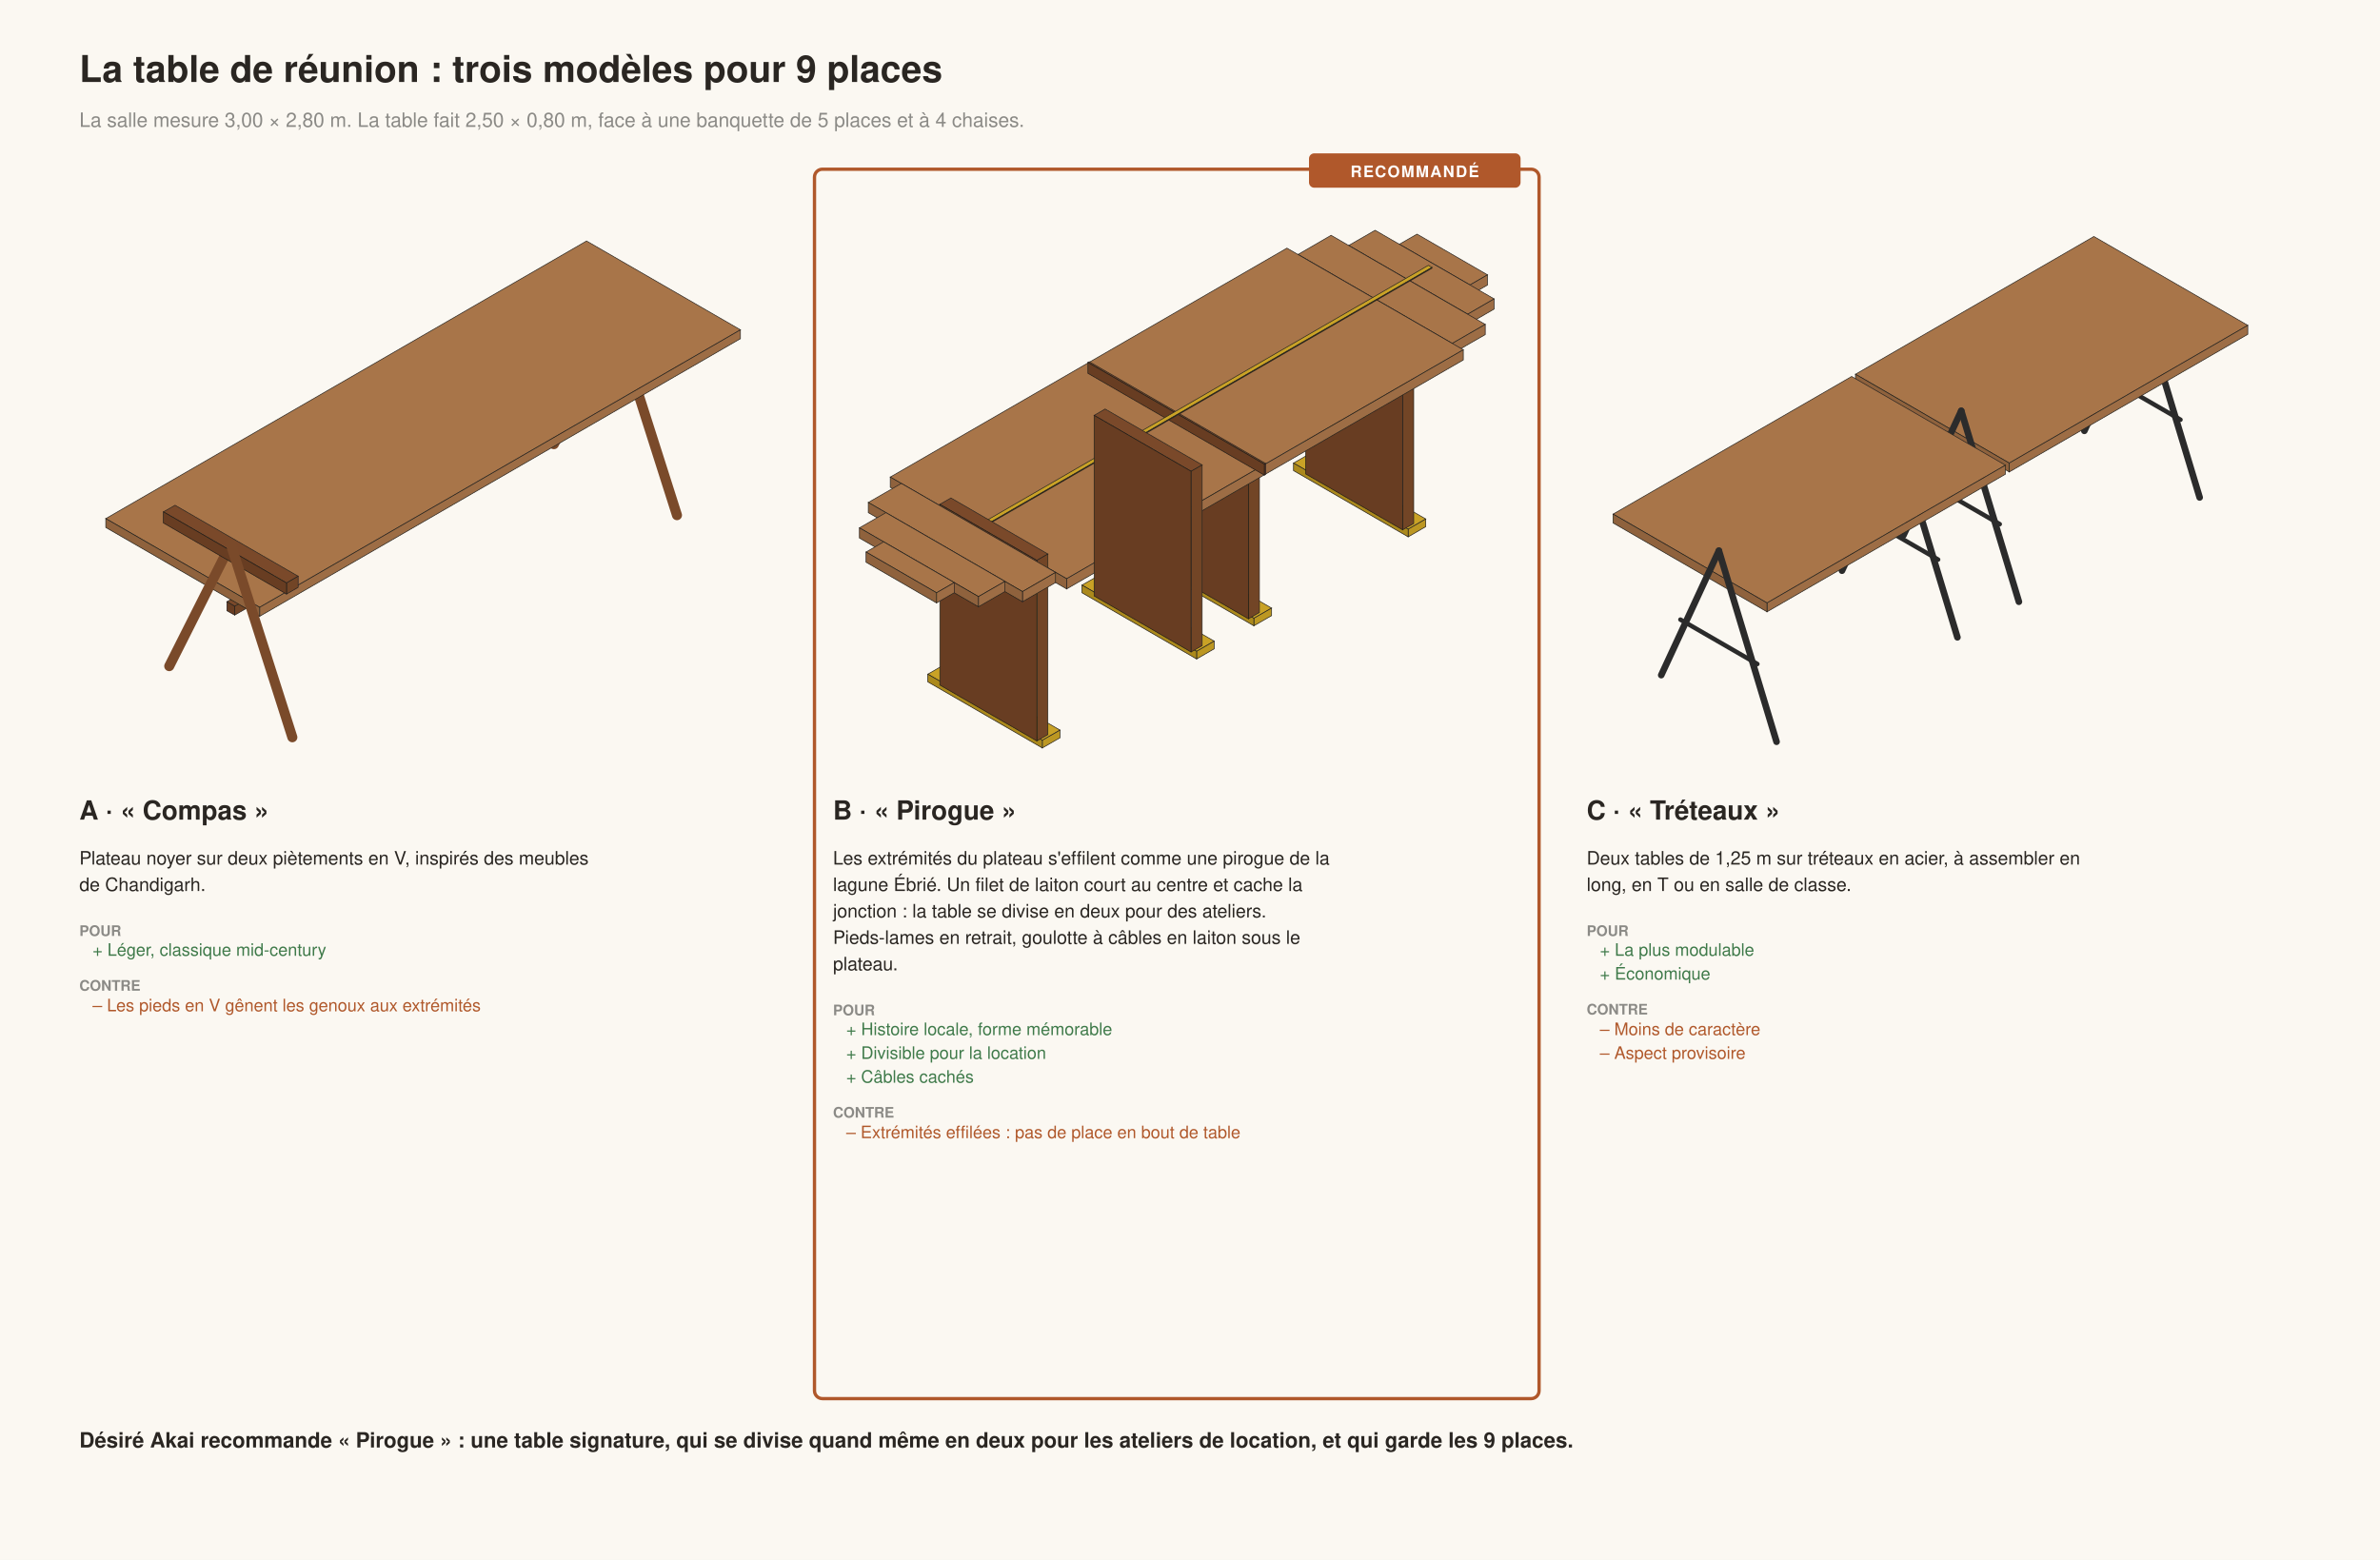
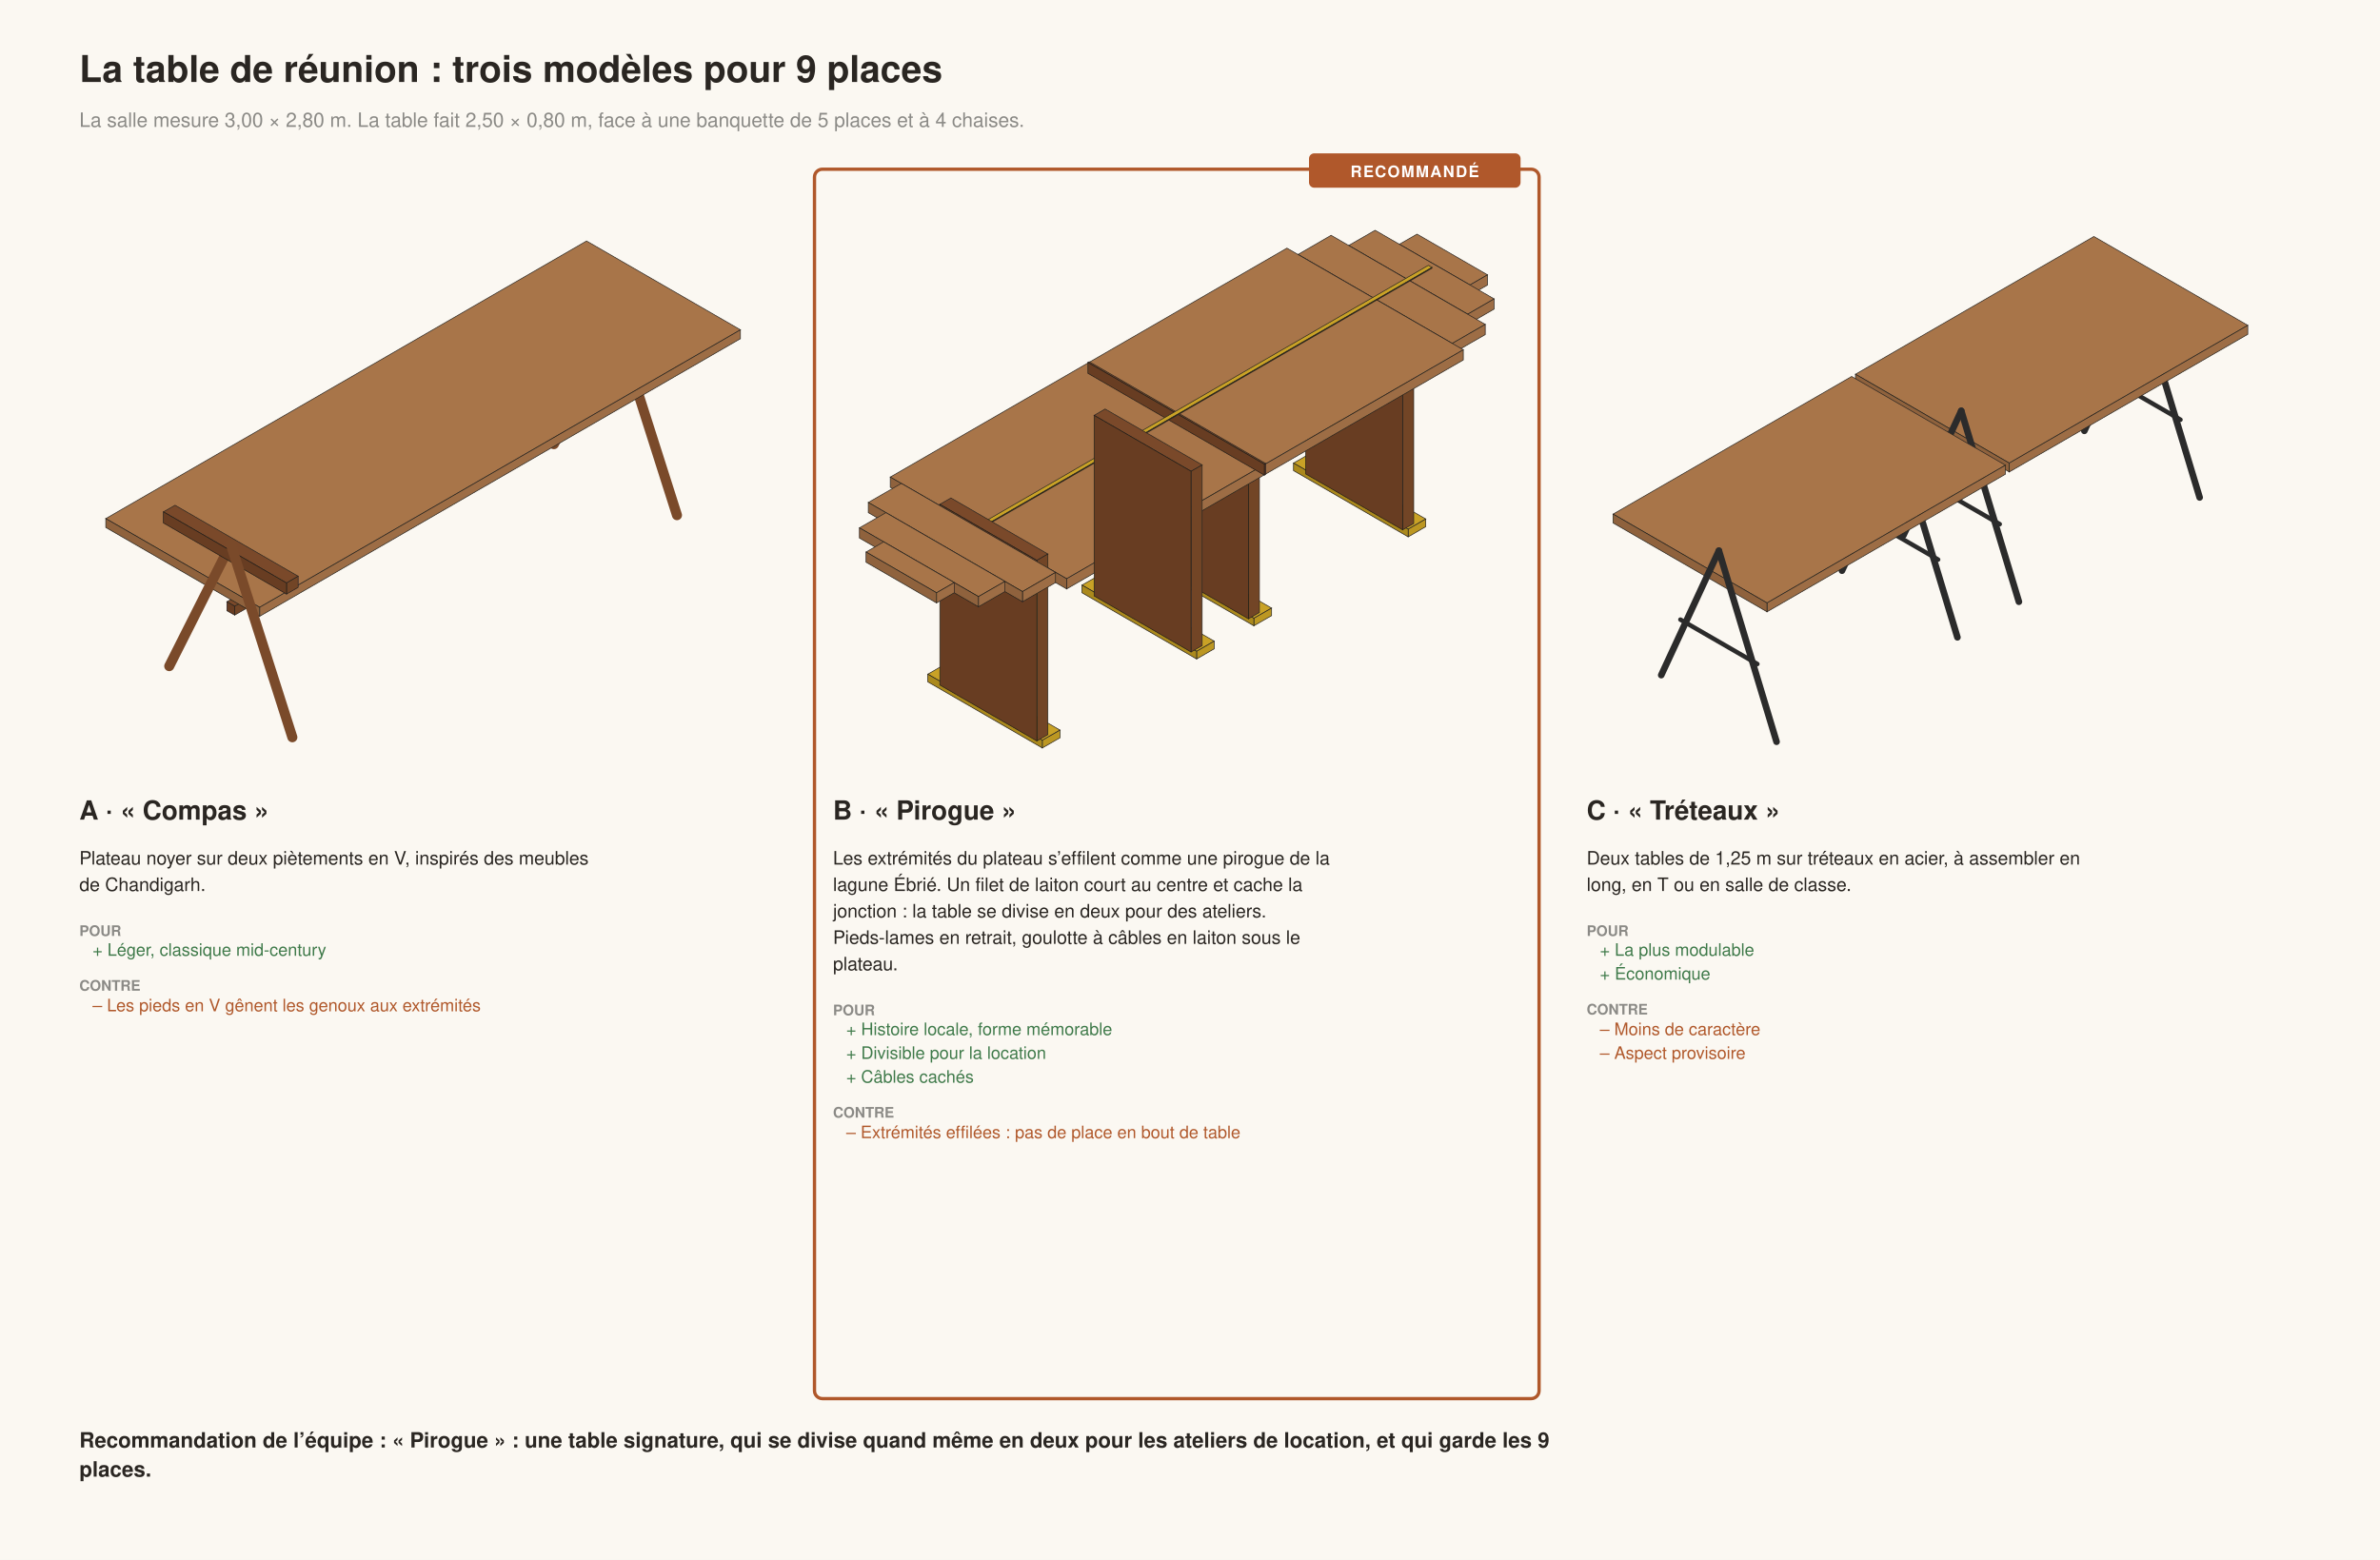
<svg xmlns="http://www.w3.org/2000/svg" viewBox="0 0 1800 1180" width="1800" height="1180">
  <rect width="1800" height="1180" fill="#fbf8f2" />
  <text x="60" y="62" font-family="Archivo, Helvetica, Arial, sans-serif" font-size="28" font-weight="700" fill="#2a2622">La table de réunion : trois modèles pour 9 places</text>
  <text x="60" y="96" font-family="Archivo, Helvetica, Arial, sans-serif" font-size="15" font-weight="400" fill="#8b8a86">La salle mesure 3,00 × 2,80 m. La table fait 2,50 × 0,80 m, face à une banquette de 5 places et à 4 chaises.</text>
  <line x1="418.9" y1="336.0" x2="465.5" y2="243.6" stroke="#7a4a2a" stroke-width="7.6" stroke-linecap="round" />
  <polygon points="507.6,273.0 516.4,268.0 423.3,214.2 414.5,219.3" fill="#7a4a2a" fill-opacity="1" stroke="#2a2622" stroke-width="0.5" style="filter:brightness(1.0)" />
  <polygon points="507.6,281.4 516.4,276.4 516.4,268.0 507.6,273.0" fill="#7a4a2a" fill-opacity="1" stroke="#2a2622" stroke-width="0.5" style="filter:brightness(0.86)" />
  <polygon points="507.6,281.4 414.5,227.7 414.5,219.3 507.6,273.0" fill="#7a4a2a" fill-opacity="1" stroke="#2a2622" stroke-width="0.5" style="filter:brightness(0.7)" />
  <line x1="512.0" y1="389.7" x2="465.5" y2="243.6" stroke="#7a4a2a" stroke-width="7.6" stroke-linecap="round" />
  <polygon points="177.5,458.6 468.4,290.6 462.5,287.3 171.6,455.2" fill="#7a4a2a" fill-opacity="1" stroke="#2a2622" stroke-width="0.5" style="filter:brightness(1.0)" />
  <polygon points="177.5,465.3 468.4,297.4 468.4,290.6 177.5,458.6" fill="#7a4a2a" fill-opacity="1" stroke="#2a2622" stroke-width="0.5" style="filter:brightness(0.86)" />
  <polygon points="177.5,465.3 171.6,462.0 171.6,455.2 177.5,458.6" fill="#7a4a2a" fill-opacity="1" stroke="#2a2622" stroke-width="0.5" style="filter:brightness(0.7)" />
  <polygon points="196.4,459.4 560.0,249.5 443.6,182.3 80.0,392.3" fill="#a8754a" fill-opacity="1" stroke="#2a2622" stroke-width="0.5" style="filter:brightness(1.0)" />
  <polygon points="196.4,466.2 560.0,256.2 560.0,249.5 196.4,459.4" fill="#a8754a" fill-opacity="1" stroke="#2a2622" stroke-width="0.5" style="filter:brightness(0.86)" />
  <polygon points="196.4,466.2 80.0,399.0 80.0,392.3 196.4,459.4" fill="#a8754a" fill-opacity="1" stroke="#2a2622" stroke-width="0.5" style="filter:brightness(0.7)" />
  <line x1="128.0" y1="503.9" x2="174.5" y2="411.6" stroke="#7a4a2a" stroke-width="7.6" stroke-linecap="round" />
  <polygon points="216.7,441.0 225.5,435.9 132.4,382.2 123.6,387.2" fill="#7a4a2a" fill-opacity="1" stroke="#2a2622" stroke-width="0.5" style="filter:brightness(1.0)" />
  <polygon points="216.7,449.4 225.5,444.3 225.5,435.9 216.7,441.0" fill="#7a4a2a" fill-opacity="1" stroke="#2a2622" stroke-width="0.5" style="filter:brightness(0.86)" />
  <polygon points="216.7,449.4 123.6,395.6 123.6,387.2 216.7,441.0" fill="#7a4a2a" fill-opacity="1" stroke="#2a2622" stroke-width="0.5" style="filter:brightness(0.7)" />
  <line x1="221.1" y1="557.7" x2="174.5" y2="411.6" stroke="#7a4a2a" stroke-width="7.6" stroke-linecap="round" />
  <text x="60" y="620" font-family="Archivo, Helvetica, Arial, sans-serif" font-size="20" font-weight="700" fill="#2a2622">A · « Compas »</text>
  <text x="60" y="654" font-family="Archivo, Helvetica, Arial, sans-serif" font-size="14" font-weight="400" fill="#2a2622">Plateau noyer sur deux piètements en V, inspirés des meubles</text>
  <text x="60" y="674" font-family="Archivo, Helvetica, Arial, sans-serif" font-size="14" font-weight="400" fill="#2a2622">de Chandigarh.</text>
  <text x="60" y="708.0" font-family="Archivo, Helvetica, Arial, sans-serif" font-size="11" font-weight="700" fill="#8b8a86">POUR</text>
  <text x="70" y="723" font-family="Archivo, Helvetica, Arial, sans-serif" font-size="13" font-weight="400" fill="#3f7a4a">+ Léger, classique mid-century</text>
  <text x="60" y="749.4" font-family="Archivo, Helvetica, Arial, sans-serif" font-size="11" font-weight="700" fill="#8b8a86">CONTRE</text>
  <text x="70" y="765" font-family="Archivo, Helvetica, Arial, sans-serif" font-size="13" font-weight="400" fill="#b0582b">– Les pieds en V gênent les genoux aux extrémités</text>
  <rect x="616" y="128" width="548" height="930" fill="none" stroke="#b0582b" stroke-width="2.5" rx="6" />
  <rect x="990" y="116" width="160" height="26" fill="#b0582b" rx="4" />
  <text x="1070" y="134" font-family="Archivo, Helvetica, Arial, sans-serif" font-size="12" font-weight="700" fill="#ffffff" text-anchor="middle" letter-spacing="1">RECOMMANDÉ</text>
  <polygon points="1111.7,215.6 1125.0,207.9 1071.7,177.1 1058.3,184.8" fill="#a8754a" fill-opacity="1" stroke="#2a2622" stroke-width="0.5" style="filter:brightness(1.0)" />
  <polygon points="1111.7,223.3 1125.0,215.6 1125.0,207.9 1111.7,215.6" fill="#a8754a" fill-opacity="1" stroke="#2a2622" stroke-width="0.5" style="filter:brightness(0.86)" />
  <polygon points="1111.7,223.3 1058.3,192.5 1058.3,184.8 1111.7,215.6" fill="#a8754a" fill-opacity="1" stroke="#2a2622" stroke-width="0.5" style="filter:brightness(0.7)" />
  <polygon points="1110.0,237.7 1130.0,226.1 1040.0,174.2 1020.0,185.7" fill="#a8754a" fill-opacity="1" stroke="#2a2622" stroke-width="0.5" style="filter:brightness(1.0)" />
  <polygon points="1110.0,245.4 1130.0,233.8 1130.0,226.1 1110.0,237.7" fill="#a8754a" fill-opacity="1" stroke="#2a2622" stroke-width="0.5" style="filter:brightness(0.86)" />
  <polygon points="1110.0,245.4 1020.0,193.4 1020.0,185.7 1110.0,237.7" fill="#a8754a" fill-opacity="1" stroke="#2a2622" stroke-width="0.5" style="filter:brightness(0.7)" />
  <polygon points="1098.3,259.8 1123.3,245.4 1006.7,178.0 981.7,192.5" fill="#a8754a" fill-opacity="1" stroke="#2a2622" stroke-width="0.5" style="filter:brightness(1.0)" />
  <polygon points="1098.3,267.5 1123.3,253.1 1123.3,245.4 1098.3,259.8" fill="#a8754a" fill-opacity="1" stroke="#2a2622" stroke-width="0.5" style="filter:brightness(0.86)" />
  <polygon points="1098.3,267.5 981.7,200.2 981.7,192.5 1098.3,259.8" fill="#a8754a" fill-opacity="1" stroke="#2a2622" stroke-width="0.5" style="filter:brightness(0.7)" />
  <polygon points="1065.0,400.3 1078.3,392.6 991.7,342.6 978.3,350.3" fill="#c9a227" fill-opacity="1" stroke="#2a2622" stroke-width="0.5" style="filter:brightness(1.0)" />
  <polygon points="1065.0,406.1 1078.3,398.4 1078.3,392.6 1065.0,400.3" fill="#c9a227" fill-opacity="1" stroke="#2a2622" stroke-width="0.5" style="filter:brightness(0.86)" />
  <polygon points="1065.0,406.1 978.3,356.0 978.3,350.3 1065.0,400.3" fill="#c9a227" fill-opacity="1" stroke="#2a2622" stroke-width="0.5" style="filter:brightness(0.7)" />
  <polygon points="1060.8,264.2 1069.2,259.3 995.8,217.0 987.5,221.8" fill="#7a4a2a" fill-opacity="1" stroke="#2a2622" stroke-width="0.5" style="filter:brightness(1.0)" />
  <polygon points="1060.8,400.8 1069.2,396.0 1069.2,259.3 1060.8,264.2" fill="#7a4a2a" fill-opacity="1" stroke="#2a2622" stroke-width="0.5" style="filter:brightness(0.86)" />
  <polygon points="1060.8,400.8 987.5,358.5 987.5,221.8 1060.8,264.2" fill="#7a4a2a" fill-opacity="1" stroke="#2a2622" stroke-width="0.5" style="filter:brightness(0.7)" />
  <polygon points="948.3,467.7 961.7,460.0 875.0,409.9 861.7,417.6" fill="#c9a227" fill-opacity="1" stroke="#2a2622" stroke-width="0.5" style="filter:brightness(1.0)" />
  <polygon points="948.3,473.4 961.7,465.7 961.7,460.0 948.3,467.7" fill="#c9a227" fill-opacity="1" stroke="#2a2622" stroke-width="0.5" style="filter:brightness(0.86)" />
  <polygon points="948.3,473.4 861.7,423.4 861.7,417.6 948.3,467.7" fill="#c9a227" fill-opacity="1" stroke="#2a2622" stroke-width="0.5" style="filter:brightness(0.7)" />
  <polygon points="944.2,331.5 952.5,326.7 879.2,284.4 870.8,289.2" fill="#7a4a2a" fill-opacity="1" stroke="#2a2622" stroke-width="0.5" style="filter:brightness(1.0)" />
  <polygon points="944.2,468.1 952.5,463.3 952.5,326.7 944.2,331.5" fill="#7a4a2a" fill-opacity="1" stroke="#2a2622" stroke-width="0.5" style="filter:brightness(0.86)" />
  <polygon points="944.2,468.1 870.8,425.8 870.8,289.2 944.2,331.5" fill="#7a4a2a" fill-opacity="1" stroke="#2a2622" stroke-width="0.5" style="filter:brightness(0.7)" />
  <polygon points="763.3,410.9 1030.0,256.9 1016.7,249.2 750.0,403.2" fill="#c9a227" fill-opacity="1" stroke="#2a2622" stroke-width="0.5" style="filter:brightness(1.0)" />
  <polygon points="763.3,422.4 1030.0,268.5 1030.0,256.9 763.3,410.9" fill="#c9a227" fill-opacity="1" stroke="#2a2622" stroke-width="0.5" style="filter:brightness(0.86)" />
  <polygon points="763.3,422.4 750.0,414.7 750.0,403.2 763.3,410.9" fill="#c9a227" fill-opacity="1" stroke="#2a2622" stroke-width="0.5" style="filter:brightness(0.7)" />
  <polygon points="905.0,492.7 918.3,485.0 831.7,435.0 818.3,442.6" fill="#c9a227" fill-opacity="1" stroke="#2a2622" stroke-width="0.5" style="filter:brightness(1.0)" />
  <polygon points="905.0,498.5 918.3,490.8 918.3,485.0 905.0,492.7" fill="#c9a227" fill-opacity="1" stroke="#2a2622" stroke-width="0.5" style="filter:brightness(0.86)" />
  <polygon points="905.0,498.5 818.3,448.4 818.3,442.6 905.0,492.7" fill="#c9a227" fill-opacity="1" stroke="#2a2622" stroke-width="0.5" style="filter:brightness(0.7)" />
  <polygon points="806.7,437.8 1106.7,264.6 973.3,187.7 673.3,360.9" fill="#a8754a" fill-opacity="1" stroke="#2a2622" stroke-width="0.5" style="filter:brightness(1.0)" />
  <polygon points="806.7,445.5 1106.7,272.3 1106.7,264.6 806.7,437.8" fill="#a8754a" fill-opacity="1" stroke="#2a2622" stroke-width="0.5" style="filter:brightness(0.86)" />
  <polygon points="806.7,445.5 673.3,368.6 673.3,360.9 806.7,437.8" fill="#a8754a" fill-opacity="1" stroke="#2a2622" stroke-width="0.5" style="filter:brightness(0.7)" />
  <polygon points="956.2,351.1 957.2,350.6 823.8,273.6 822.8,274.2" fill="#7a4a2a" fill-opacity="1" stroke="#2a2622" stroke-width="0.5" style="filter:brightness(1.0)" />
  <polygon points="956.2,359.4 957.2,358.8 957.2,350.6 956.2,351.1" fill="#7a4a2a" fill-opacity="1" stroke="#2a2622" stroke-width="0.5" style="filter:brightness(0.86)" />
  <polygon points="956.2,359.4 822.8,282.4 822.8,274.2 956.2,351.1" fill="#7a4a2a" fill-opacity="1" stroke="#2a2622" stroke-width="0.5" style="filter:brightness(0.7)" />
  <polygon points="699.7,423.6 1083.0,202.3 1080.3,200.7 697.0,422.1" fill="#c9a227" fill-opacity="1" stroke="#2a2622" stroke-width="0.5" style="filter:brightness(1.0)" />
  <polygon points="699.7,424.2 1083.0,202.9 1083.0,202.3 699.7,423.6" fill="#c9a227" fill-opacity="1" stroke="#2a2622" stroke-width="0.5" style="filter:brightness(0.86)" />
  <polygon points="699.7,424.2 697.0,422.6 697.0,422.1 699.7,423.6" fill="#c9a227" fill-opacity="1" stroke="#2a2622" stroke-width="0.5" style="filter:brightness(0.7)" />
  <polygon points="900.8,356.5 909.2,351.7 835.8,309.4 827.5,314.2" fill="#7a4a2a" fill-opacity="1" stroke="#2a2622" stroke-width="0.5" style="filter:brightness(1.0)" />
  <polygon points="900.8,493.2 909.2,488.4 909.2,351.7 900.8,356.5" fill="#7a4a2a" fill-opacity="1" stroke="#2a2622" stroke-width="0.5" style="filter:brightness(0.86)" />
  <polygon points="900.8,493.2 827.5,450.8 827.5,314.2 900.8,356.5" fill="#7a4a2a" fill-opacity="1" stroke="#2a2622" stroke-width="0.5" style="filter:brightness(0.7)" />
  <polygon points="788.3,560.0 801.7,552.3 715.0,502.3 701.7,510.0" fill="#c9a227" fill-opacity="1" stroke="#2a2622" stroke-width="0.5" style="filter:brightness(1.0)" />
  <polygon points="788.3,565.8 801.7,558.1 801.7,552.3 788.3,560.0" fill="#c9a227" fill-opacity="1" stroke="#2a2622" stroke-width="0.5" style="filter:brightness(0.86)" />
  <polygon points="788.3,565.8 701.7,515.8 701.7,510.0 788.3,560.0" fill="#c9a227" fill-opacity="1" stroke="#2a2622" stroke-width="0.5" style="filter:brightness(0.7)" />
  <polygon points="784.2,423.9 792.5,419.1 719.2,376.7 710.8,381.5" fill="#7a4a2a" fill-opacity="1" stroke="#2a2622" stroke-width="0.5" style="filter:brightness(1.0)" />
  <polygon points="784.2,560.5 792.5,555.7 792.5,419.1 784.2,423.9" fill="#7a4a2a" fill-opacity="1" stroke="#2a2622" stroke-width="0.5" style="filter:brightness(0.86)" />
  <polygon points="784.2,560.5 710.8,518.2 710.8,381.5 784.2,423.9" fill="#7a4a2a" fill-opacity="1" stroke="#2a2622" stroke-width="0.5" style="filter:brightness(0.7)" />
  <polygon points="773.3,447.5 798.3,433.0 681.7,365.7 656.7,380.1" fill="#a8754a" fill-opacity="1" stroke="#2a2622" stroke-width="0.5" style="filter:brightness(1.0)" />
  <polygon points="773.3,455.2 798.3,440.7 798.3,433.0 773.3,447.5" fill="#a8754a" fill-opacity="1" stroke="#2a2622" stroke-width="0.5" style="filter:brightness(0.86)" />
  <polygon points="773.3,455.2 656.7,387.8 656.7,380.1 773.3,447.5" fill="#a8754a" fill-opacity="1" stroke="#2a2622" stroke-width="0.5" style="filter:brightness(0.7)" />
  <polygon points="740.0,451.3 760.0,439.8 670.0,387.8 650.0,399.3" fill="#a8754a" fill-opacity="1" stroke="#2a2622" stroke-width="0.5" style="filter:brightness(1.0)" />
  <polygon points="740.0,459.0 760.0,447.5 760.0,439.8 740.0,451.3" fill="#a8754a" fill-opacity="1" stroke="#2a2622" stroke-width="0.5" style="filter:brightness(0.86)" />
  <polygon points="740.0,459.0 650.0,407.0 650.0,399.3 740.0,451.3" fill="#a8754a" fill-opacity="1" stroke="#2a2622" stroke-width="0.5" style="filter:brightness(0.7)" />
  <polygon points="708.3,448.4 721.7,440.7 668.3,409.9 655.0,417.6" fill="#a8754a" fill-opacity="1" stroke="#2a2622" stroke-width="0.5" style="filter:brightness(1.0)" />
  <polygon points="708.3,456.1 721.7,448.4 721.7,440.7 708.3,448.4" fill="#a8754a" fill-opacity="1" stroke="#2a2622" stroke-width="0.5" style="filter:brightness(0.86)" />
  <polygon points="708.3,456.1 655.0,425.3 655.0,417.6 708.3,448.4" fill="#a8754a" fill-opacity="1" stroke="#2a2622" stroke-width="0.5" style="filter:brightness(0.7)" />
  <text x="630" y="620" font-family="Archivo, Helvetica, Arial, sans-serif" font-size="20" font-weight="700" fill="#2a2622">B · « Pirogue »</text>
-   <text x="630" y="654" font-family="Archivo, Helvetica, Arial, sans-serif" font-size="14" font-weight="400" fill="#2a2622">Les extrémités du plateau s'effilent comme une pirogue de la</text>
+   <text x="630" y="654" font-family="Archivo, Helvetica, Arial, sans-serif" font-size="14" font-weight="400" fill="#2a2622">Les extrémités du plateau s’effilent comme une pirogue de la</text>
  <text x="630" y="674" font-family="Archivo, Helvetica, Arial, sans-serif" font-size="14" font-weight="400" fill="#2a2622">lagune Ébrié. Un filet de laiton court au centre et cache la</text>
  <text x="630" y="694" font-family="Archivo, Helvetica, Arial, sans-serif" font-size="14" font-weight="400" fill="#2a2622">jonction : la table se divise en deux pour des ateliers.</text>
  <text x="630" y="714" font-family="Archivo, Helvetica, Arial, sans-serif" font-size="14" font-weight="400" fill="#2a2622">Pieds-lames en retrait, goulotte à câbles en laiton sous le</text>
  <text x="630" y="734" font-family="Archivo, Helvetica, Arial, sans-serif" font-size="14" font-weight="400" fill="#2a2622">plateau.</text>
  <text x="630" y="768.0" font-family="Archivo, Helvetica, Arial, sans-serif" font-size="11" font-weight="700" fill="#8b8a86">POUR</text>
  <text x="640" y="783" font-family="Archivo, Helvetica, Arial, sans-serif" font-size="13" font-weight="400" fill="#3f7a4a">+ Histoire locale, forme mémorable</text>
  <text x="640" y="801" font-family="Archivo, Helvetica, Arial, sans-serif" font-size="13" font-weight="400" fill="#3f7a4a">+ Divisible pour la location</text>
  <text x="640" y="819" font-family="Archivo, Helvetica, Arial, sans-serif" font-size="13" font-weight="400" fill="#3f7a4a">+ Câbles cachés</text>
  <text x="630" y="845.4" font-family="Archivo, Helvetica, Arial, sans-serif" font-size="11" font-weight="700" fill="#8b8a86">CONTRE</text>
  <text x="640" y="861" font-family="Archivo, Helvetica, Arial, sans-serif" font-size="13" font-weight="400" fill="#b0582b">– Extrémités effilées : pas de place en bout de table</text>
  <line x1="1576.4" y1="325.9" x2="1620.0" y2="231.9" stroke="#2b2b2b" stroke-width="5.0" stroke-linecap="round" />
  <line x1="1649.1" y1="317.5" x2="1590.9" y2="283.9" stroke="#2b2b2b" stroke-width="3.4" stroke-linecap="round" />
  <line x1="1663.6" y1="376.3" x2="1620.0" y2="231.9" stroke="#2b2b2b" stroke-width="5.0" stroke-linecap="round" />
  <polygon points="1519.6,350.3 1700.0,246.1 1583.6,178.9 1403.3,283.1" fill="#a8754a" fill-opacity="1" stroke="#2a2622" stroke-width="0.5" style="filter:brightness(1.0)" />
  <polygon points="1519.6,357.0 1700.0,252.9 1700.0,246.1 1519.6,350.3" fill="#a8754a" fill-opacity="1" stroke="#2a2622" stroke-width="0.5" style="filter:brightness(0.86)" />
  <polygon points="1519.6,357.0 1403.3,289.8 1403.3,283.1 1519.6,350.3" fill="#a8754a" fill-opacity="1" stroke="#2a2622" stroke-width="0.5" style="filter:brightness(0.7)" />
  <line x1="1439.6" y1="404.9" x2="1483.3" y2="310.8" stroke="#2b2b2b" stroke-width="5.0" stroke-linecap="round" />
  <line x1="1512.4" y1="396.5" x2="1454.2" y2="362.9" stroke="#2b2b2b" stroke-width="3.4" stroke-linecap="round" />
  <line x1="1526.9" y1="455.2" x2="1483.3" y2="310.8" stroke="#2b2b2b" stroke-width="5.0" stroke-linecap="round" />
  <line x1="1393.1" y1="431.7" x2="1436.7" y2="337.7" stroke="#2b2b2b" stroke-width="5.0" stroke-linecap="round" />
  <line x1="1465.8" y1="423.3" x2="1407.6" y2="389.7" stroke="#2b2b2b" stroke-width="3.4" stroke-linecap="round" />
  <line x1="1480.4" y1="482.1" x2="1436.7" y2="337.7" stroke="#2b2b2b" stroke-width="5.0" stroke-linecap="round" />
  <polygon points="1336.4,456.1 1516.7,351.9 1400.4,284.8 1220.0,388.9" fill="#a8754a" fill-opacity="1" stroke="#2a2622" stroke-width="0.5" style="filter:brightness(1.0)" />
  <polygon points="1336.4,462.8 1516.7,358.7 1516.7,351.9 1336.4,456.1" fill="#a8754a" fill-opacity="1" stroke="#2a2622" stroke-width="0.5" style="filter:brightness(0.86)" />
  <polygon points="1336.4,462.8 1220.0,395.6 1220.0,388.9 1336.4,456.1" fill="#a8754a" fill-opacity="1" stroke="#2a2622" stroke-width="0.5" style="filter:brightness(0.7)" />
  <line x1="1256.4" y1="510.7" x2="1300.0" y2="416.6" stroke="#2b2b2b" stroke-width="5.0" stroke-linecap="round" />
  <line x1="1329.1" y1="502.3" x2="1270.9" y2="468.7" stroke="#2b2b2b" stroke-width="3.4" stroke-linecap="round" />
  <line x1="1343.6" y1="561.1" x2="1300.0" y2="416.6" stroke="#2b2b2b" stroke-width="5.0" stroke-linecap="round" />
  <text x="1200" y="620" font-family="Archivo, Helvetica, Arial, sans-serif" font-size="20" font-weight="700" fill="#2a2622">C · « Tréteaux »</text>
  <text x="1200" y="654" font-family="Archivo, Helvetica, Arial, sans-serif" font-size="14" font-weight="400" fill="#2a2622">Deux tables de 1,25 m sur tréteaux en acier, à assembler en</text>
  <text x="1200" y="674" font-family="Archivo, Helvetica, Arial, sans-serif" font-size="14" font-weight="400" fill="#2a2622">long, en T ou en salle de classe.</text>
  <text x="1200" y="708.0" font-family="Archivo, Helvetica, Arial, sans-serif" font-size="11" font-weight="700" fill="#8b8a86">POUR</text>
  <text x="1210" y="723" font-family="Archivo, Helvetica, Arial, sans-serif" font-size="13" font-weight="400" fill="#3f7a4a">+ La plus modulable</text>
  <text x="1210" y="741" font-family="Archivo, Helvetica, Arial, sans-serif" font-size="13" font-weight="400" fill="#3f7a4a">+ Économique</text>
  <text x="1200" y="767.4" font-family="Archivo, Helvetica, Arial, sans-serif" font-size="11" font-weight="700" fill="#8b8a86">CONTRE</text>
  <text x="1210" y="783" font-family="Archivo, Helvetica, Arial, sans-serif" font-size="13" font-weight="400" fill="#b0582b">– Moins de caractère</text>
  <text x="1210" y="801" font-family="Archivo, Helvetica, Arial, sans-serif" font-size="13" font-weight="400" fill="#b0582b">– Aspect provisoire</text>
-   <text x="60" y="1095" font-family="Archivo, Helvetica, Arial, sans-serif" font-size="16" font-weight="700" fill="#2a2622">Désiré Akai recommande « Pirogue » : une table signature, qui se divise quand même en deux pour les ateliers de location, et qui garde les 9 places.</text>
+   <text x="60" y="1095" font-family="Archivo, Helvetica, Arial, sans-serif" font-size="16" font-weight="700" fill="#2a2622">Recommandation de l’équipe : « Pirogue » : une table signature, qui se divise quand même en deux pour les ateliers de location, et qui garde les 9</text>
+   <text x="60" y="1117" font-family="Archivo, Helvetica, Arial, sans-serif" font-size="16" font-weight="700" fill="#2a2622">places.</text>
</svg>
